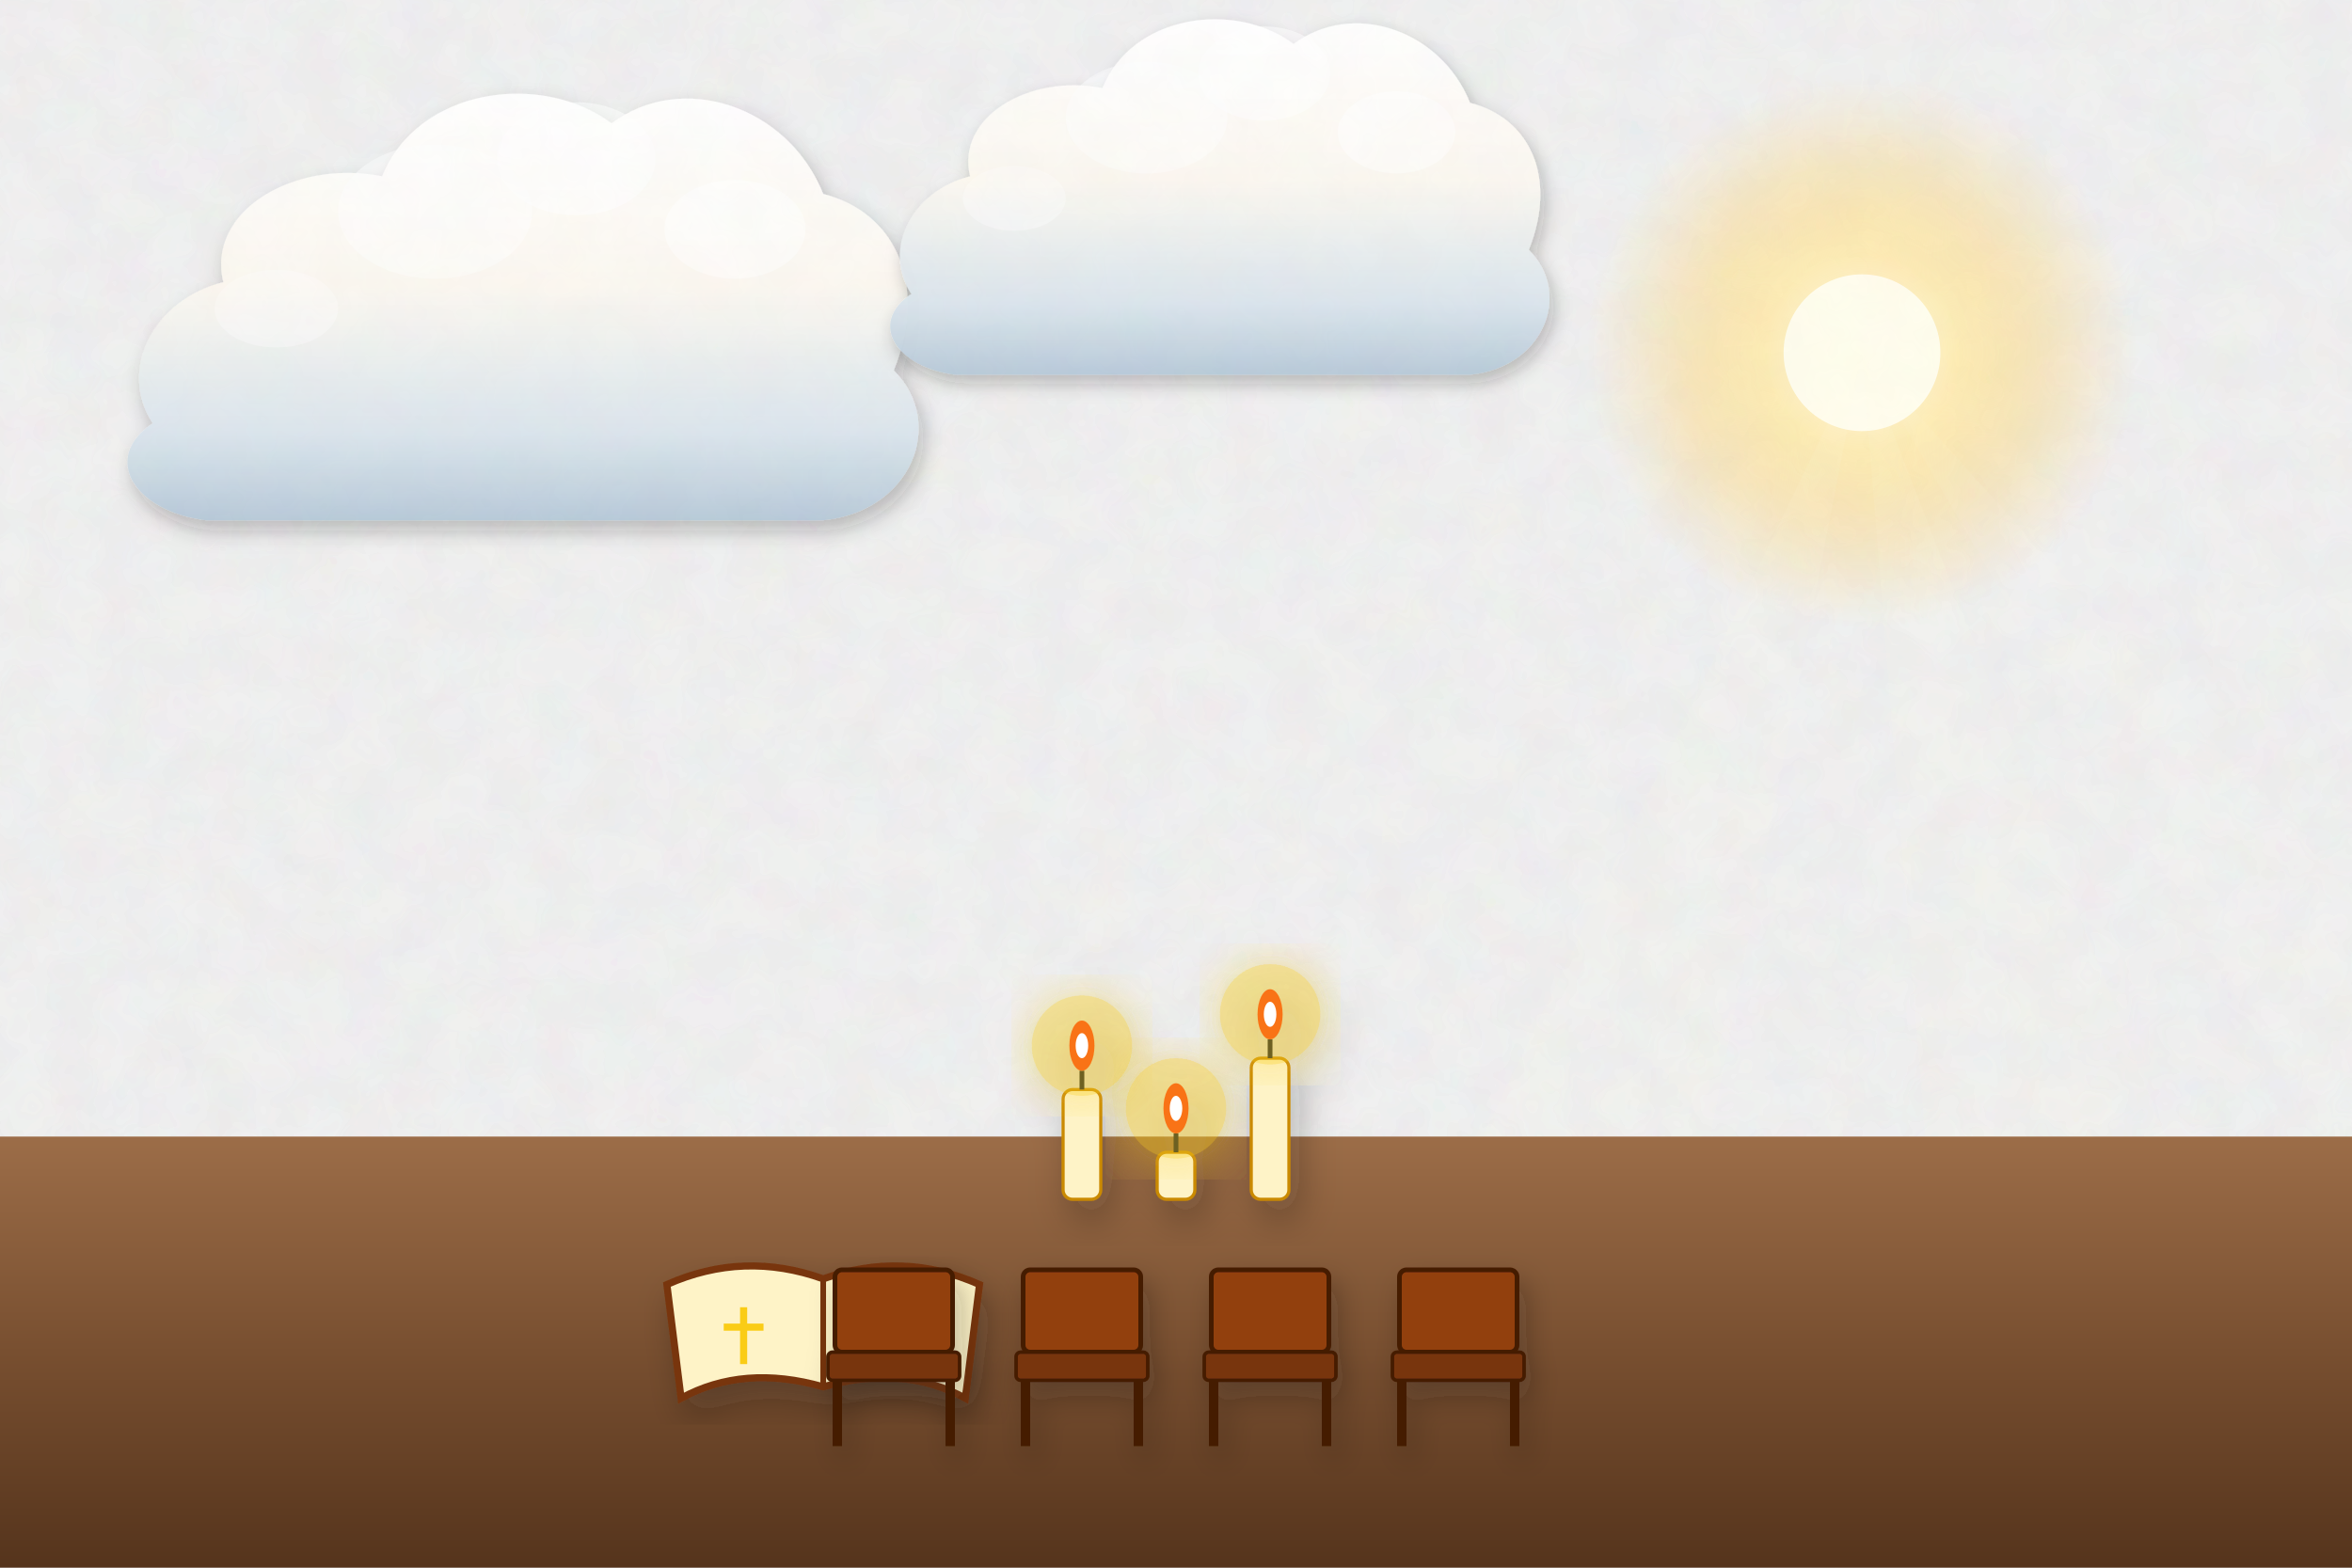
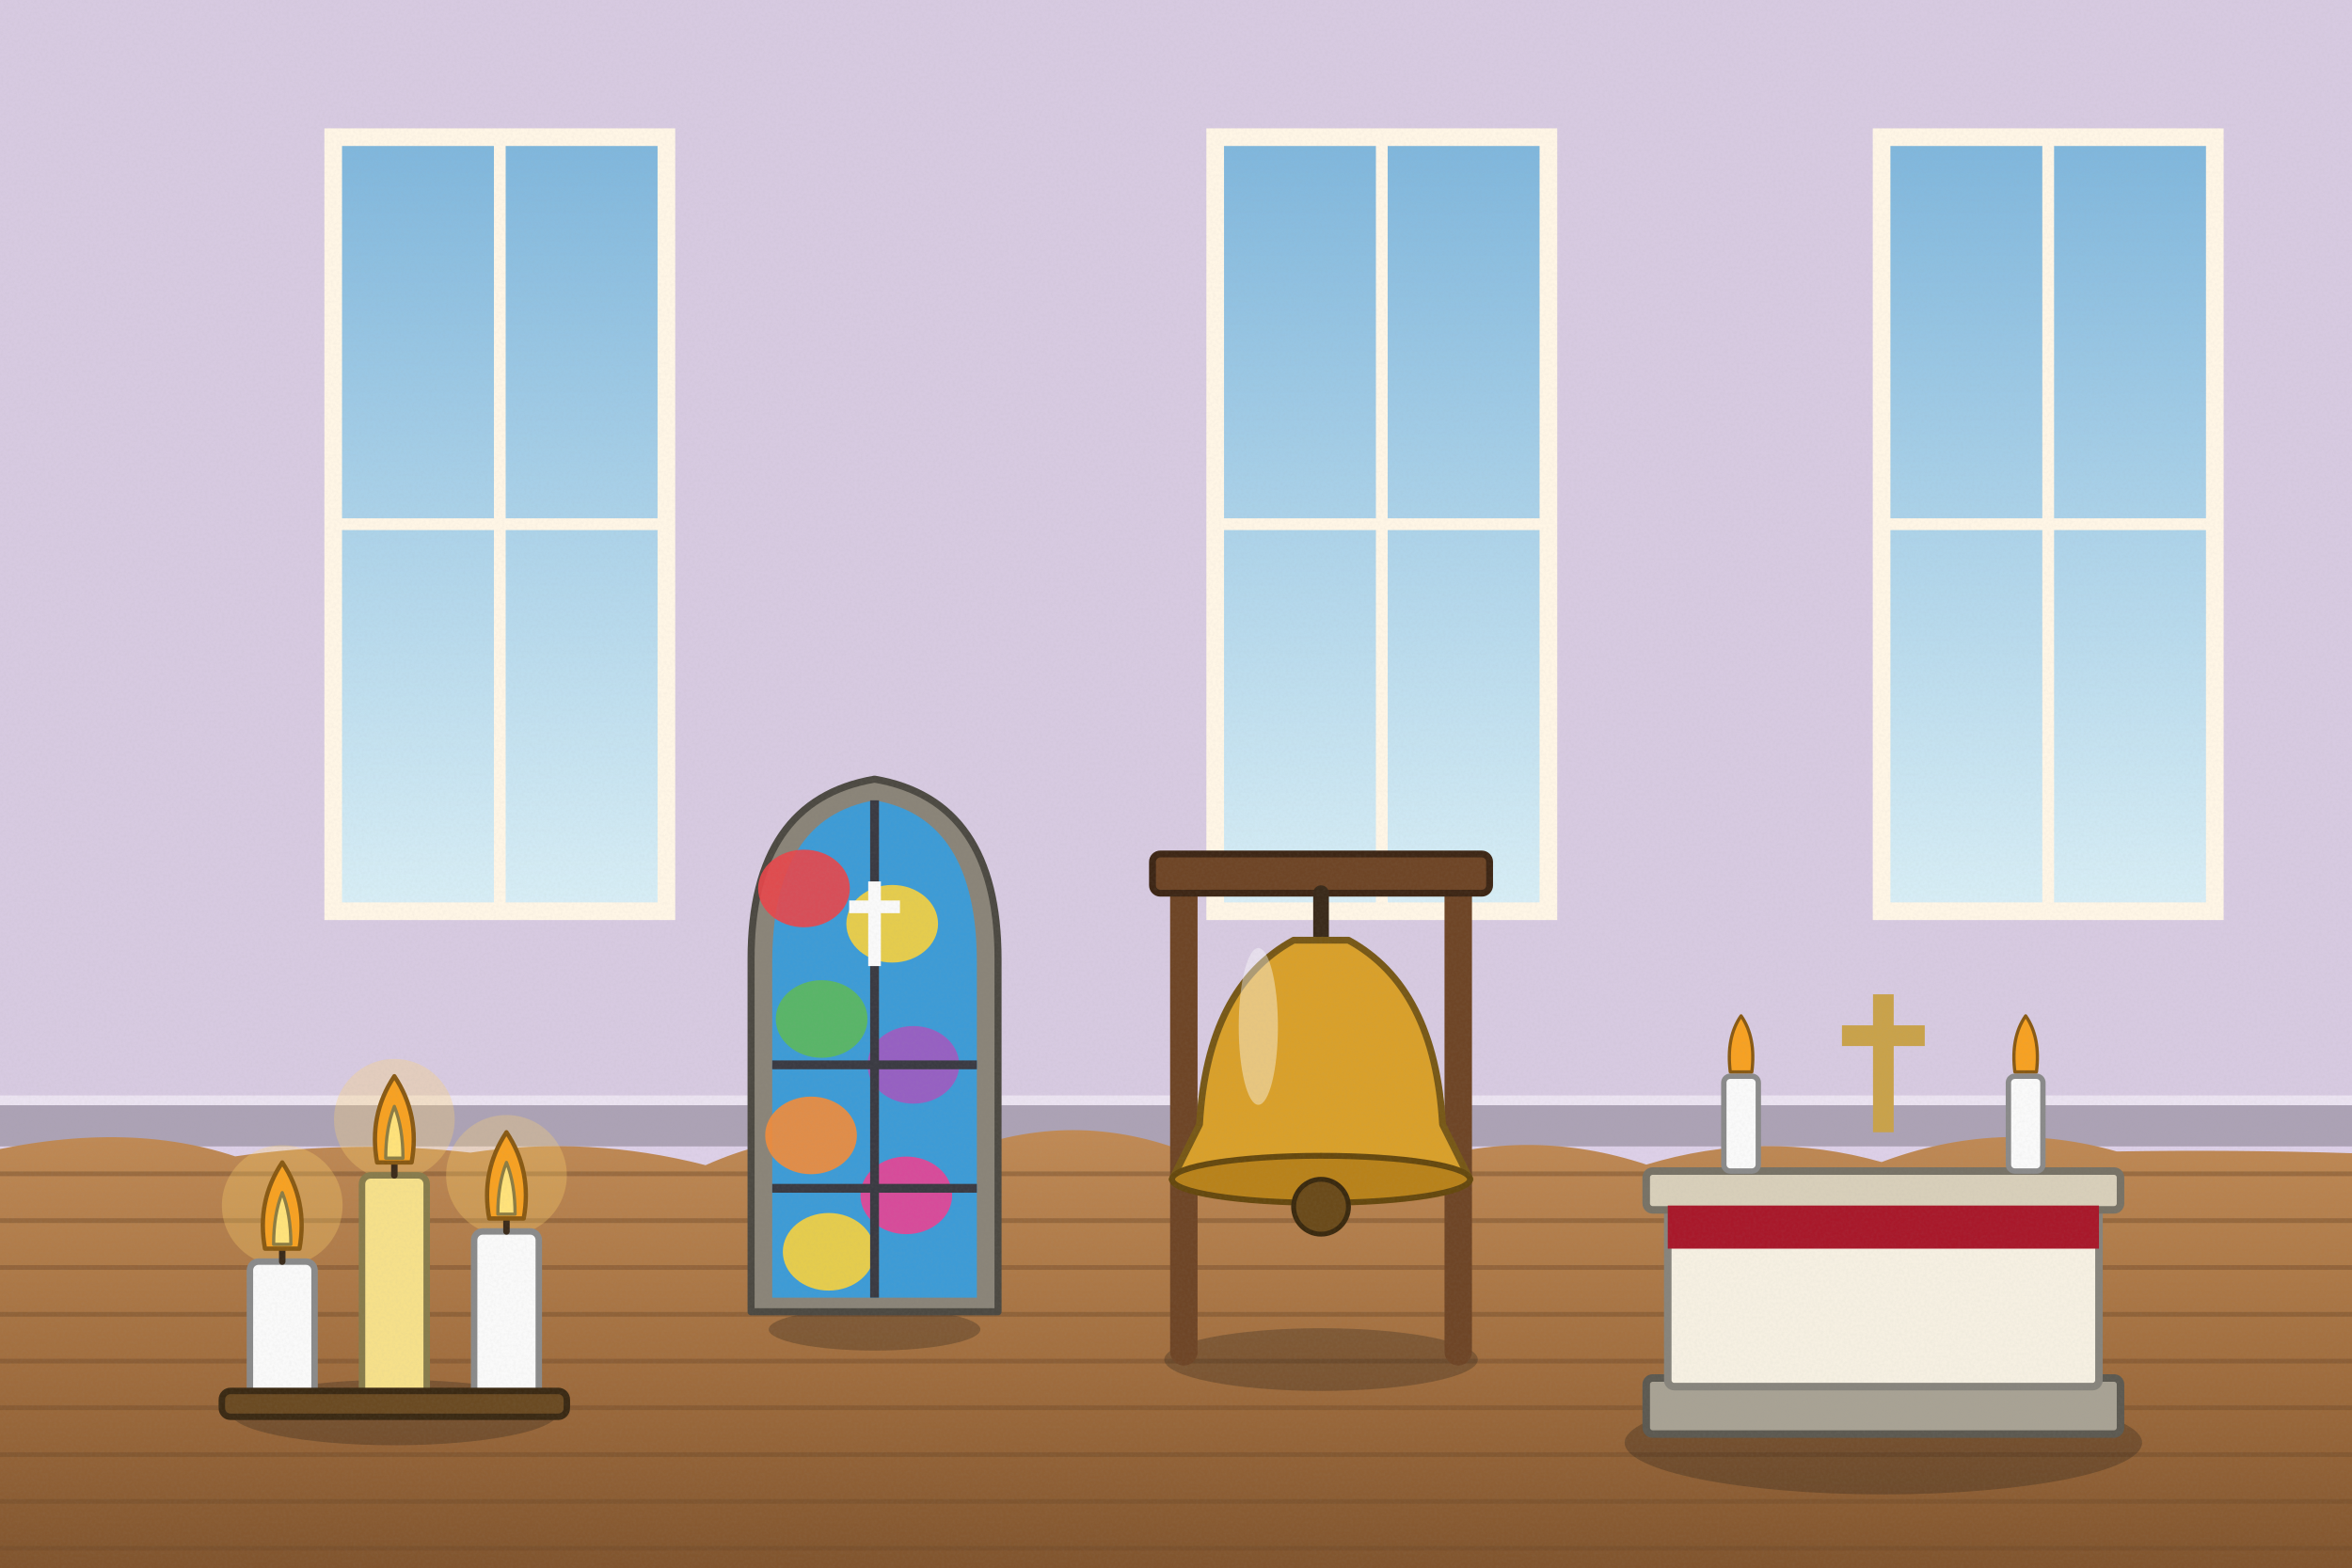
<svg xmlns="http://www.w3.org/2000/svg" viewBox="0 0 1200 800" width="1200" height="800">
  <defs>
-     <filter id="ghibliPaper" x="0%" y="0%" width="100%" height="100%">
-       <feTurbulence type="fractalNoise" baseFrequency="0.04" numOctaves="3" result="noise" seed="42" />
-       <feColorMatrix type="matrix" values="1 0 0 0 0  0 1 0 0 0  0 0 1 0 0  0 0 0 0.035 0" in="noise" result="coloredNoise" />
-       <feComposite operator="in" in2="SourceGraphic" />
-     </filter>
-     <filter id="softGlow" x="-20%" y="-20%" width="140%" height="140%">
-       <feGaussianBlur stdDeviation="8" result="blur" />
-       <feComposite in="SourceGraphic" in2="blur" operator="over" />
-     </filter>
-     <filter id="dropShadow" x="-20%" y="-20%" width="140%" height="140%">
-       <feDropShadow dx="3" dy="6" stdDeviation="6" flood-color="#141e28" flood-opacity="0.28" />
-     </filter>
-     <linearGradient id="skyDay" x1="0" y1="0" x2="0" y2="1">
-       <stop offset="0%" stop-color="#236ca7" />
-       <stop offset="35%" stop-color="#5fa3d6" />
-       <stop offset="70%" stop-color="#b8e1f2" />
-       <stop offset="100%" stop-color="#fdf3dc" />
-     </linearGradient>
-     <linearGradient id="skySunset" x1="0" y1="0" x2="0" y2="1">
-       <stop offset="0%" stop-color="#31396b" />
-       <stop offset="35%" stop-color="#73507b" />
-       <stop offset="65%" stop-color="#cb6b5c" />
-       <stop offset="85%" stop-color="#f29e5a" />
-       <stop offset="100%" stop-color="#fedaa2" />
-     </linearGradient>
-     <linearGradient id="skyDusk" x1="0" y1="0" x2="0" y2="1">
-       <stop offset="0%" stop-color="#121832" />
-       <stop offset="40%" stop-color="#262f56" />
-       <stop offset="70%" stop-color="#4e3d64" />
-       <stop offset="90%" stop-color="#915264" />
-       <stop offset="100%" stop-color="#d6846c" />
-     </linearGradient>
-     <linearGradient id="cloudBodyDay" x1="0" y1="0" x2="0" y2="1">
-       <stop offset="0%" stop-color="#ffffff" />
-       <stop offset="45%" stop-color="#fcf8f0" />
-       <stop offset="80%" stop-color="#d9e4ec" />
-       <stop offset="100%" stop-color="#b6c8d7" />
-     </linearGradient>
-     <linearGradient id="cloudBodySunset" x1="0" y1="0" x2="0" y2="1">
-       <stop offset="0%" stop-color="#fff5e6" />
-       <stop offset="40%" stop-color="#fbd0a5" />
-       <stop offset="75%" stop-color="#cf8ca0" />
-       <stop offset="100%" stop-color="#7e607c" />
-     </linearGradient>
-     <radialGradient id="sunGlowDay" cx="50%" cy="50%" r="50%">
-       <stop offset="0%" stop-color="#fffced" stop-opacity="1" />
-       <stop offset="35%" stop-color="#ffebaa" stop-opacity="0.85" />
-       <stop offset="70%" stop-color="#ffd573" stop-opacity="0.35" />
-       <stop offset="100%" stop-color="#ffd573" stop-opacity="0" />
-     </radialGradient>
-     <radialGradient id="sunGlowSunset" cx="50%" cy="50%" r="50%">
-       <stop offset="0%" stop-color="#fff8db" stop-opacity="1" />
-       <stop offset="30%" stop-color="#ffb753" stop-opacity="0.9" />
-       <stop offset="65%" stop-color="#f46e45" stop-opacity="0.4" />
-       <stop offset="100%" stop-color="#e04a43" stop-opacity="0" />
-     </radialGradient>
-     <linearGradient id="hillDistant" x1="0" y1="0" x2="0" y2="1">
-       <stop offset="0%" stop-color="#6e94a8" />
-       <stop offset="100%" stop-color="#93b9c7" />
-     </linearGradient>
-     <linearGradient id="hillMid" x1="0" y1="0" x2="0" y2="1">
-       <stop offset="0%" stop-color="#4a7c4f" />
-       <stop offset="50%" stop-color="#3c6a40" />
-       <stop offset="100%" stop-color="#2d5231" />
-     </linearGradient>
-     <linearGradient id="hillNear" x1="0" y1="0" x2="0" y2="1">
-       <stop offset="0%" stop-color="#699e4c" />
-       <stop offset="60%" stop-color="#4c7e33" />
-       <stop offset="100%" stop-color="#2f5720" />
-     </linearGradient>
-     <linearGradient id="woodTone" x1="0" y1="0" x2="0" y2="1">
-       <stop offset="0%" stop-color="#9c6d48" />
-       <stop offset="50%" stop-color="#784f30" />
-       <stop offset="100%" stop-color="#55341c" />
-     </linearGradient>
-     <linearGradient id="brassTone" x1="0" y1="0" x2="1" y2="1">
-       <stop offset="0%" stop-color="#ffe699" />
-       <stop offset="35%" stop-color="#d9a536" />
-       <stop offset="70%" stop-color="#996c14" />
-       <stop offset="100%" stop-color="#5e4007" />
+     <linearGradient id="woodTone" x1="0" y1="0" x2="1" y2="0">
+       <stop offset="0" stop-color="#a77649" />
+       <stop offset=".5" stop-color="#7d5231" />
+       <stop offset="1" stop-color="#5a381e" />
    </linearGradient>
    <linearGradient id="stoneTone" x1="0" y1="0" x2="0" y2="1">
-       <stop offset="0%" stop-color="#c5beb3" />
-       <stop offset="60%" stop-color="#999184" />
-       <stop offset="100%" stop-color="#6c6458" />
+       <stop offset="0" stop-color="#c5beb3" />
+       <stop offset="1" stop-color="#7c7468" />
    </linearGradient>
-     <linearGradient id="waterTone" x1="0" y1="0" x2="0" y2="1">
-       <stop offset="0%" stop-color="#47a5be" />
-       <stop offset="50%" stop-color="#2a7796" />
-       <stop offset="100%" stop-color="#144d6a" />
+     <filter id="softShadow" x="-20%" y="-20%" width="140%" height="140%">
+       <feDropShadow dx="2" dy="5" stdDeviation="4" flood-color="#1b1a14" flood-opacity=".25" />
+     </filter>
+     <filter id="grain" x="0" y="0" width="100%" height="100%">
+       <feTurbulence type="fractalNoise" baseFrequency=".7" numOctaves="2" seed="11" />
+       <feColorMatrix type="matrix" values="0 0 0 0 .34  0 0 0 0 .34  0 0 0 0 .32  0 0 0 .22 -.07" />
+     </filter>
+     <linearGradient id="winSky" x1="0" y1="0" x2="0" y2="1">
+       <stop offset="0" stop-color="#7fb6dc" />
+       <stop offset="1" stop-color="#d8eef6" />
+     </linearGradient>
+     <linearGradient id="gndG" x1="0" y1="0" x2="0" y2="1">
+       <stop offset="0" stop-color="#c08a55" />
+       <stop offset=".5" stop-color="#a06d3e" />
+       <stop offset="1" stop-color="#7a4f2a" />
    </linearGradient>
  </defs>
-   <rect width="1200" height="800" fill="url(#skyDusk)" filter="url(#ghibliPaper)" />
+   <rect width="1200" height="800" fill="#ddd0e8" />
+   <rect x="0" y="0" width="1200" height="585" fill="#cbbfd5" opacity=".35" />
+   <rect x="0" y="563" width="1200" height="22" fill="#aca2b5" />
+   <rect x="0" y="559" width="1200" height="5" fill="#ebe3f1" />
  <g>
-     <circle cx="950" cy="180" r="140" fill="url(#sunGlowDay)" />
-     <circle cx="950" cy="180" r="40" fill="#fffded" />
-     <polygon points="950,180 650,800 830,800" fill="#fffbe6" opacity="0.08" />
-     <polygon points="950,180 1000,800 1190,800" fill="#fffbe6" opacity="0.08" />
-     <polygon points="950,180 1310,800 1510,800" fill="#fffbe6" opacity="0.06" />
+     <rect x="170" y="70" width="170" height="395" fill="url(#winSky)" stroke="#fff6e6" stroke-width="9" />
+     <line x1="255" y1="70" x2="255" y2="465" stroke="#fff6e6" stroke-width="6" />
+     <line x1="170" y1="267.5" x2="340" y2="267.5" stroke="#fff6e6" stroke-width="6" />
+     <rect x="620" y="70" width="170" height="395" fill="url(#winSky)" stroke="#fff6e6" stroke-width="9" />
+     <line x1="705" y1="70" x2="705" y2="465" stroke="#fff6e6" stroke-width="6" />
+     <line x1="620" y1="267.5" x2="790" y2="267.5" stroke="#fff6e6" stroke-width="6" />
+     <rect x="960" y="70" width="170" height="395" fill="url(#winSky)" stroke="#fff6e6" stroke-width="9" />
+     <line x1="1045" y1="70" x2="1045" y2="465" stroke="#fff6e6" stroke-width="6" />
+     <line x1="960" y1="267.5" x2="1130" y2="267.5" stroke="#fff6e6" stroke-width="6" />
  </g>
-   <g transform="translate(240, 180) scale(0.9)" opacity="0.95">
-     <path d="M-180,40        C-200,10 -180,-30 -140,-40        C-150,-80 -100,-110 -50,-100        C-30,-150 40,-160 80,-130        C120,-160 180,-140 200,-90        C240,-80 260,-40 240,10        C270,40 250,90 200,95        L-150,95        C-190,90 -210,60 -180,40 Z" fill="url(#cloudBodyDay)" filter="url(#dropShadow)" />
-     <ellipse cx="60" cy="-110" rx="45" ry="32" fill="#ffffff" opacity="0.55" />
-     <ellipse cx="-20" cy="-80" rx="55" ry="38" fill="#ffffff" opacity="0.45" />
-     <ellipse cx="150" cy="-70" rx="40" ry="28" fill="#ffffff" opacity="0.5" />
-     <ellipse cx="-110" cy="-25" rx="35" ry="22" fill="#ffffff" opacity="0.35" />
+   <g>
+     <path d="M-20,591 Q60,570.1 120,590.1 Q180,581.4 240,588.2 Q300,579.2 360,594.6 Q420,567.6 480,591.9 Q540,564.9 600,585.9 Q660,567.5 720,594 Q780,574.4 840,594.3 Q900,576.1 960,593 Q1020,570.5 1080,587.6 Q1140,586.6 1200,588.5 Q1260,578.8 1320,587 L1240,820 L-20,820 Z" fill="url(#gndG)" />
+     <line x1="-10" y1="599" x2="1210" y2="599" stroke="#704c2b" stroke-width="2.4" opacity=".45" />
+     <line x1="-10" y1="622.9" x2="1210" y2="622.9" stroke="#704c2b" stroke-width="2.4" opacity=".45" />
+     <line x1="-10" y1="646.8" x2="1210" y2="646.8" stroke="#704c2b" stroke-width="2.4" opacity=".45" />
+     <line x1="-10" y1="670.7" x2="1210" y2="670.7" stroke="#704c2b" stroke-width="2.4" opacity=".45" />
+     <line x1="-10" y1="694.6" x2="1210" y2="694.6" stroke="#704c2b" stroke-width="2.4" opacity=".45" />
+     <line x1="-10" y1="718.4" x2="1210" y2="718.4" stroke="#704c2b" stroke-width="2.4" opacity=".45" />
+     <line x1="-10" y1="742.3" x2="1210" y2="742.3" stroke="#704c2b" stroke-width="2.4" opacity=".45" />
+     <line x1="-10" y1="766.2" x2="1210" y2="766.2" stroke="#704c2b" stroke-width="2.4" opacity=".45" />
+     <line x1="-10" y1="790.1" x2="1210" y2="790.1" stroke="#704c2b" stroke-width="2.4" opacity=".45" />
+     <line x1="1011.4" y1="609.2" x2="571.5" y2="729.8" stroke="#805732" stroke-width="1.6" opacity="0" />
+     <line x1="596.5" y1="606.7" x2="919.3" y2="693.9" stroke="#805732" stroke-width="1.6" opacity="0" />
+     <line x1="1193.2" y1="614.8" x2="1136.8" y2="668.9" stroke="#805732" stroke-width="1.6" opacity="0" />
+     <line x1="838" y1="700.1" x2="1113.6" y2="641.7" stroke="#805732" stroke-width="1.6" opacity="0" />
+     <line x1="69.2" y1="741.7" x2="762.8" y2="741.2" stroke="#805732" stroke-width="1.6" opacity="0" />
+     <line x1="116.2" y1="690.3" x2="957.1" y2="602.1" stroke="#805732" stroke-width="1.6" opacity="0" />
+     <line x1="742.5" y1="789.7" x2="813.6" y2="700.1" stroke="#805732" stroke-width="1.6" opacity="0" />
+     <line x1="794.8" y1="717.7" x2="89.1" y2="617.9" stroke="#805732" stroke-width="1.6" opacity="0" />
+     <line x1="426.6" y1="720.8" x2="904.8" y2="677.8" stroke="#805732" stroke-width="1.6" opacity="0" />
+     <line x1="362.7" y1="701" x2="600.8" y2="749.9" stroke="#805732" stroke-width="1.6" opacity="0" />
+     <line x1="1029.5" y1="648.4" x2="233.5" y2="684.4" stroke="#805732" stroke-width="1.6" opacity="0" />
+     <line x1="786.6" y1="721.6" x2="1111.7" y2="755.9" stroke="#805732" stroke-width="1.6" opacity="0" />
+     <line x1="876.6" y1="638.5" x2="953" y2="659.4" stroke="#805732" stroke-width="1.6" opacity="0" />
+     <line x1="405.6" y1="665" x2="143.1" y2="694.7" stroke="#805732" stroke-width="1.6" opacity="0" />
+     <line x1="815.1" y1="779.2" x2="1092.3" y2="637.9" stroke="#805732" stroke-width="1.6" opacity="0" />
+     <line x1="460.7" y1="636.3" x2="1159.5" y2="653.4" stroke="#805732" stroke-width="1.6" opacity="0" />
+     <line x1="392" y1="785.5" x2="150.7" y2="597.6" stroke="#805732" stroke-width="1.6" opacity="0" />
+     <line x1="607.9" y1="743.5" x2="139.1" y2="791.7" stroke="#805732" stroke-width="1.6" opacity="0" />
+     <line x1="103.5" y1="614.9" x2="802" y2="616.3" stroke="#805732" stroke-width="1.6" opacity="0" />
+     <line x1="425.7" y1="775.9" x2="83.4" y2="776.4" stroke="#805732" stroke-width="1.6" opacity="0" />
+     <line x1="937.9" y1="695.1" x2="680.1" y2="652.3" stroke="#805732" stroke-width="1.6" opacity="0" />
+     <line x1="669.8" y1="691.4" x2="638" y2="752.7" stroke="#805732" stroke-width="1.6" opacity="0" />
+     <line x1="448.1" y1="771" x2="682.1" y2="733.6" stroke="#805732" stroke-width="1.6" opacity="0" />
+     <line x1="209.3" y1="740.3" x2="915.5" y2="601.4" stroke="#805732" stroke-width="1.6" opacity="0" />
+     <line x1="146.2" y1="607.4" x2="38.7" y2="723.8" stroke="#805732" stroke-width="1.6" opacity="0" />
+     <line x1="34.3" y1="794.3" x2="5.3" y2="655.6" stroke="#805732" stroke-width="1.6" opacity="0" />
  </g>
-   <g transform="translate(600, 120) scale(0.75)" opacity="0.95">
-     <path d="M-180,40        C-200,10 -180,-30 -140,-40        C-150,-80 -100,-110 -50,-100        C-30,-150 40,-160 80,-130        C120,-160 180,-140 200,-90        C240,-80 260,-40 240,10        C270,40 250,90 200,95        L-150,95        C-190,90 -210,60 -180,40 Z" fill="url(#cloudBodyDay)" filter="url(#dropShadow)" />
-     <ellipse cx="60" cy="-110" rx="45" ry="32" fill="#ffffff" opacity="0.55" />
-     <ellipse cx="-20" cy="-80" rx="55" ry="38" fill="#ffffff" opacity="0.45" />
-     <ellipse cx="150" cy="-70" rx="40" ry="28" fill="#ffffff" opacity="0.5" />
-     <ellipse cx="-110" cy="-25" rx="35" ry="22" fill="#ffffff" opacity="0.35" />
-   </g>
-   <rect width="1200" height="800" fill="#0f172a" filter="url(#ghibliPaper)" />
-   <rect x="0" y="580" width="1200" height="220" fill="url(#woodTone)" />
-   <g transform="translate(600, 580) scale(1.6)" filter="url(#dropShadow)">
-     <rect x="-36" y="-15" width="12" height="35" rx="3" fill="#fef3c7" stroke="#ca8a04" stroke-width="1" />
-     <line x1="-30" y1="-15" x2="-30" y2="-21" stroke="#0f172a" stroke-width="1.5" />
-     <circle cx="-30" cy="-29" r="16" fill="#facc15" opacity="0.4" filter="url(#softGlow)" />
-     <ellipse cx="-30" cy="-29" rx="4" ry="8" fill="#f97316" />
-     <ellipse cx="-30" cy="-29" rx="2" ry="4" fill="#ffffff" />
-     <rect x="-6" y="5" width="12" height="15" rx="3" fill="#fef3c7" stroke="#ca8a04" stroke-width="1" />
-     <line x1="0" y1="5" x2="0" y2="-1" stroke="#0f172a" stroke-width="1.5" />
-     <circle cx="0" cy="-9" r="16" fill="#facc15" opacity="0.4" filter="url(#softGlow)" />
-     <ellipse cx="0" cy="-9" rx="4" ry="8" fill="#f97316" />
-     <ellipse cx="0" cy="-9" rx="2" ry="4" fill="#ffffff" />
-     <rect x="24" y="-25" width="12" height="45" rx="3" fill="#fef3c7" stroke="#ca8a04" stroke-width="1" />
-     <line x1="30" y1="-25" x2="30" y2="-31" stroke="#0f172a" stroke-width="1.5" />
-     <circle cx="30" cy="-39" r="16" fill="#facc15" opacity="0.4" filter="url(#softGlow)" />
-     <ellipse cx="30" cy="-39" rx="4" ry="8" fill="#f97316" />
-     <ellipse cx="30" cy="-39" rx="2" ry="4" fill="#ffffff" />
-   </g>
-   <g transform="translate(420, 670) scale(1.45)" filter="url(#dropShadow)">
-     <path d="M-55,-10 Q-28,-22 0,-12 Q28,-22 55,-10 L50,30 Q28,18 0,26 Q-28,18 -50,30 Z" fill="#fef3c7" stroke="#78350f" stroke-width="2.5" />
-     <line x1="0" y1="-12" x2="0" y2="26" stroke="#78350f" stroke-width="2" />
-     <line x1="-28" y1="-2" x2="-28" y2="18" stroke="#facc15" stroke-width="2.5" />
-     <line x1="-35" y1="5" x2="-21" y2="5" stroke="#facc15" stroke-width="2.5" />
-   </g>
-   <g transform="translate(600, 690) scale(1.2)" filter="url(#dropShadow)">
-     <g transform="translate(-120, 0)">
-       <rect x="-25" y="-35" width="50" height="35" rx="3" fill="#92400e" stroke="#451a03" stroke-width="2" />
-       <rect x="-28" y="0" width="56" height="12" rx="2" fill="#78350f" stroke="#451a03" stroke-width="1.5" />
-       <line x1="-24" y1="12" x2="-24" y2="40" stroke="#451a03" stroke-width="4" />
-       <line x1="24" y1="12" x2="24" y2="40" stroke="#451a03" stroke-width="4" />
-     </g>
-     <g transform="translate(-40, 0)">
-       <rect x="-25" y="-35" width="50" height="35" rx="3" fill="#92400e" stroke="#451a03" stroke-width="2" />
-       <rect x="-28" y="0" width="56" height="12" rx="2" fill="#78350f" stroke="#451a03" stroke-width="1.5" />
-       <line x1="-24" y1="12" x2="-24" y2="40" stroke="#451a03" stroke-width="4" />
-       <line x1="24" y1="12" x2="24" y2="40" stroke="#451a03" stroke-width="4" />
-     </g>
-     <g transform="translate(40, 0)">
-       <rect x="-25" y="-35" width="50" height="35" rx="3" fill="#92400e" stroke="#451a03" stroke-width="2" />
-       <rect x="-28" y="0" width="56" height="12" rx="2" fill="#78350f" stroke="#451a03" stroke-width="1.5" />
-       <line x1="-24" y1="12" x2="-24" y2="40" stroke="#451a03" stroke-width="4" />
-       <line x1="24" y1="12" x2="24" y2="40" stroke="#451a03" stroke-width="4" />
-     </g>
-     <g transform="translate(120, 0)">
-       <rect x="-25" y="-35" width="50" height="35" rx="3" fill="#92400e" stroke="#451a03" stroke-width="2" />
-       <rect x="-28" y="0" width="56" height="12" rx="2" fill="#78350f" stroke="#451a03" stroke-width="1.5" />
-       <line x1="-24" y1="12" x2="-24" y2="40" stroke="#451a03" stroke-width="4" />
-       <line x1="24" y1="12" x2="24" y2="40" stroke="#451a03" stroke-width="4" />
+   <g transform="translate(446.2,678.4) scale(0.9)">
+     <ellipse cx="0" cy="0" rx="60" ry="12" fill="#1b1a14" opacity="0.28" />
+     <path d="M-70,-10 L-70,-210 Q-70,-300 0,-312 Q70,-300 70,-210 L70,-10 Z" fill="#8a8478" stroke="#4c4942" stroke-width="4" stroke-linejoin="round" stroke-linecap="round" />
+     <path d="M-58,-18 L-58,-208 Q-58,-290 0,-300 Q58,-290 58,-208 L58,-18 Z" fill="#3d9bd6" stroke="#225576" stroke-width="0" stroke-linejoin="round" stroke-linecap="round" />
+     <ellipse cx="-40" cy="-250" rx="26" ry="22" fill="#e8464a" opacity=".9" />
+     <ellipse cx="10" cy="-230" rx="26" ry="22" fill="#f7d23e" opacity=".9" />
+     <ellipse cx="-30" cy="-176" rx="26" ry="22" fill="#5cb85c" opacity=".9" />
+     <ellipse cx="22" cy="-150" rx="26" ry="22" fill="#a05ac0" opacity=".9" />
+     <ellipse cx="-36" cy="-110" rx="26" ry="22" fill="#f28c3a" opacity=".9" />
+     <ellipse cx="18" cy="-76" rx="26" ry="22" fill="#e84393" opacity=".9" />
+     <ellipse cx="-26" cy="-44" rx="26" ry="22" fill="#f7d23e" opacity=".9" />
+     <path d="M0,-300 L0,-18 M-58,-150 L58,-150 M-58,-80 L58,-80" stroke="#3a3a42" stroke-width="5" />
+     <g transform="translate(0,-230) scale(0.6)">
+       <rect x="-6" y="-40" width="12" height="80" fill="#fafafa" />
+       <rect x="-24" y="-22" width="48" height="12" fill="#fafafa" />
    </g>
  </g>
+   <g transform="translate(674,693.8) scale(1)">
+     <ellipse cx="0" cy="0" rx="80" ry="16" fill="#1b1a14" opacity="0.28" />
+     <line x1="-70" y1="-4" x2="-70" y2="-240" stroke="#6e4526" stroke-width="14" stroke-linecap="round" />
+     <line x1="70" y1="-4" x2="70" y2="-240" stroke="#6e4526" stroke-width="14" stroke-linecap="round" />
+     <rect x="-86" y="-258" width="172" height="20" rx="4" fill="#6e4526" stroke="#3d2615" stroke-width="3.5" />
+     <line x1="0" y1="-238" x2="0" y2="-214" stroke="#3a2a1a" stroke-width="8" stroke-linecap="round" />
+     <path d="M-14,-214 L14,-214 Q58,-190 62,-120 L76,-92 L-76,-92 L-62,-120 Q-58,-190 -14,-214 Z" fill="#d9a02a" stroke="#775817" stroke-width="3.5" stroke-linejoin="round" stroke-linecap="round" />
+     <ellipse cx="0" cy="-92" rx="76" ry="12" fill="#b8821a" stroke="#65480e" stroke-width="3" />
+     <ellipse cx="0" cy="-78" rx="14" ry="14" fill="#6a4a1a" stroke="#3a290e" stroke-width="2.5" />
+     <ellipse cx="-32" cy="-170" rx="10" ry="40" fill="#ffffff" opacity="0.4" />
+   </g>
+   <g transform="translate(201.2,720.8) scale(1.1)">
+     <ellipse cx="0" cy="0" rx="76" ry="15.2" fill="#1b1a14" opacity="0.28" />
+     <circle cx="-52" cy="-96" r="28" fill="#ffd36a" opacity=".3" />
+     <rect x="-67" y="-70" width="30" height="66" rx="4" fill="#fafafa" stroke="#8a8a8a" stroke-width="3" />
+     <line x1="-52" y1="-70" x2="-52" y2="-78" stroke="#3a2a1a" stroke-width="3" stroke-linecap="round" />
+     <path d="M-60,-76 Q-64,-98 -52,-116 Q-40,-98 -44,-76 Z" fill="#f7a122" stroke="#885913" stroke-width="2" stroke-linejoin="round" stroke-linecap="round" />
+     <path d="M-56,-78 Q-56,-92 -52,-102 Q-48,-92 -48,-78 Z" fill="#ffe27a" stroke="#8c7c43" stroke-width="1.5" stroke-linejoin="round" stroke-linecap="round" />
+     <circle cx="0" cy="-136" r="28" fill="#ffd36a" opacity=".3" />
+     <rect x="-15" y="-110" width="30" height="106" rx="4" fill="#f6e08a" stroke="#877b4c" stroke-width="3" />
+     <line x1="0" y1="-110" x2="0" y2="-118" stroke="#3a2a1a" stroke-width="3" stroke-linecap="round" />
+     <path d="M-8,-116 Q-12,-138 0,-156 Q12,-138 8,-116 Z" fill="#f7a122" stroke="#885913" stroke-width="2" stroke-linejoin="round" stroke-linecap="round" />
+     <path d="M-4,-118 Q-4,-132 0,-142 Q4,-132 4,-118 Z" fill="#ffe27a" stroke="#8c7c43" stroke-width="1.5" stroke-linejoin="round" stroke-linecap="round" />
+     <circle cx="52" cy="-110" r="28" fill="#ffd36a" opacity=".3" />
+     <rect x="37" y="-84" width="30" height="80" rx="4" fill="#fafafa" stroke="#8a8a8a" stroke-width="3" />
+     <line x1="52" y1="-84" x2="52" y2="-92" stroke="#3a2a1a" stroke-width="3" stroke-linecap="round" />
+     <path d="M44,-90 Q40,-112 52,-130 Q64,-112 60,-90 Z" fill="#f7a122" stroke="#885913" stroke-width="2" stroke-linejoin="round" stroke-linecap="round" />
+     <path d="M48,-92 Q48,-106 52,-116 Q56,-106 56,-92 Z" fill="#ffe27a" stroke="#8c7c43" stroke-width="1.5" stroke-linejoin="round" stroke-linecap="round" />
+     <rect x="-80" y="-10" width="160" height="12" rx="4" fill="#6a4a22" stroke="#3a2913" stroke-width="3" />
+   </g>
+   <g transform="translate(960.9,736.2) scale(1.1)">
+     <ellipse cx="0" cy="0" rx="120" ry="24" fill="#1b1a14" opacity="0.28" />
+     <rect x="-110" y="-30" width="220" height="26" rx="3" fill="#a8a294" stroke="#5c5951" stroke-width="3.5" />
+     <rect x="-100" y="-110" width="200" height="84" rx="3" fill="#f6f0e2" stroke="#87847c" stroke-width="3.5" />
+     <rect x="-110" y="-126" width="220" height="18" rx="3" fill="#d8cfba" stroke="#777266" stroke-width="3.5" />
+     <rect x="-100" y="-110" width="200" height="20" rx="0" fill="#a8182a" stroke="#5c0d17" stroke-width="0" />
+     <g transform="translate(0,-176) scale(0.8)">
+       <rect x="-6" y="-40" width="12" height="80" fill="#c9a24a" />
+       <rect x="-24" y="-22" width="48" height="12" fill="#c9a24a" />
+     </g>
+     <rect x="-74" y="-170" width="16" height="44" rx="3" fill="#fafafa" stroke="#8a8a8a" stroke-width="2.5" />
+     <path d="M-71,-172 Q-73,-188 -66,-198 Q-59,-188 -61,-172 Z" fill="#f7a122" stroke="#885913" stroke-width="1.5" stroke-linejoin="round" stroke-linecap="round" />
+     <rect x="58" y="-170" width="16" height="44" rx="3" fill="#fafafa" stroke="#8a8a8a" stroke-width="2.5" />
+     <path d="M61,-172 Q59,-188 66,-198 Q73,-188 71,-172 Z" fill="#f7a122" stroke="#885913" stroke-width="1.5" stroke-linejoin="round" stroke-linecap="round" />
+     <path d="M-60,-26 L60,-26 L50,-88 L-50,-88 Z" fill="none" stroke="#252525" stroke-width="0" stroke-linejoin="round" stroke-linecap="round" />
+   </g>
+   <rect x="-1" y="0" width="1202" height="800" filter="url(#grain)" opacity=".55" />
</svg>
